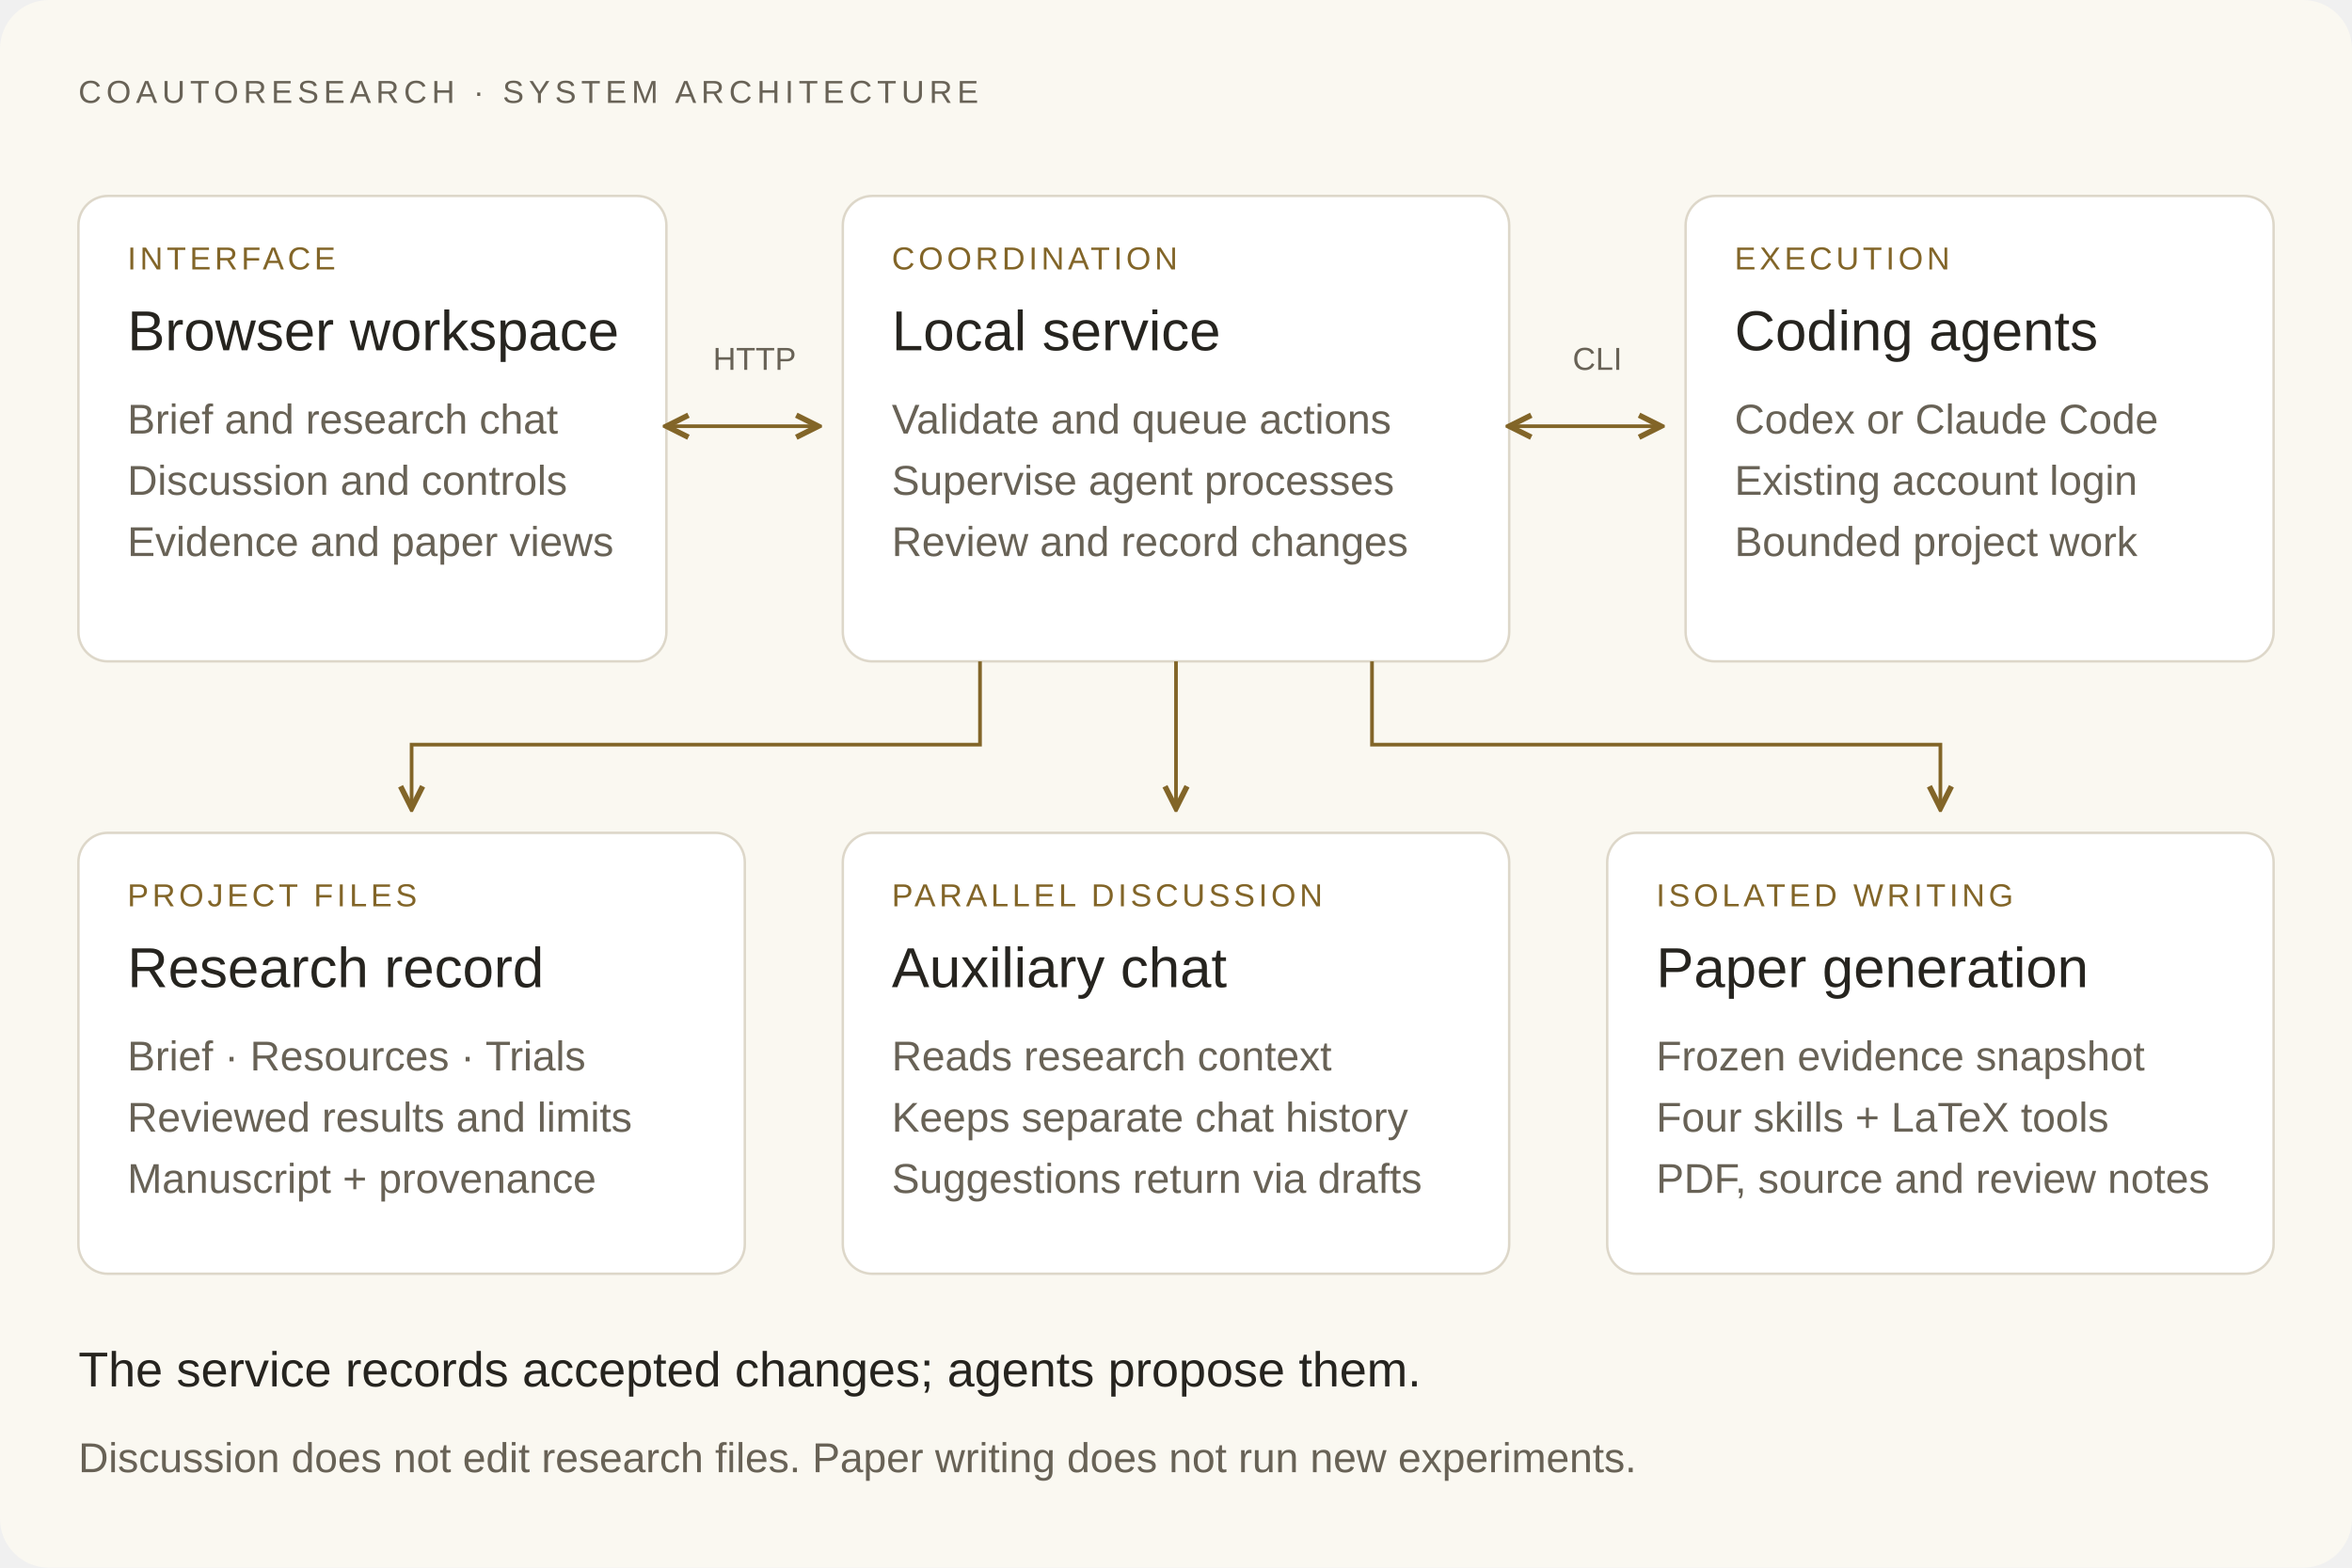
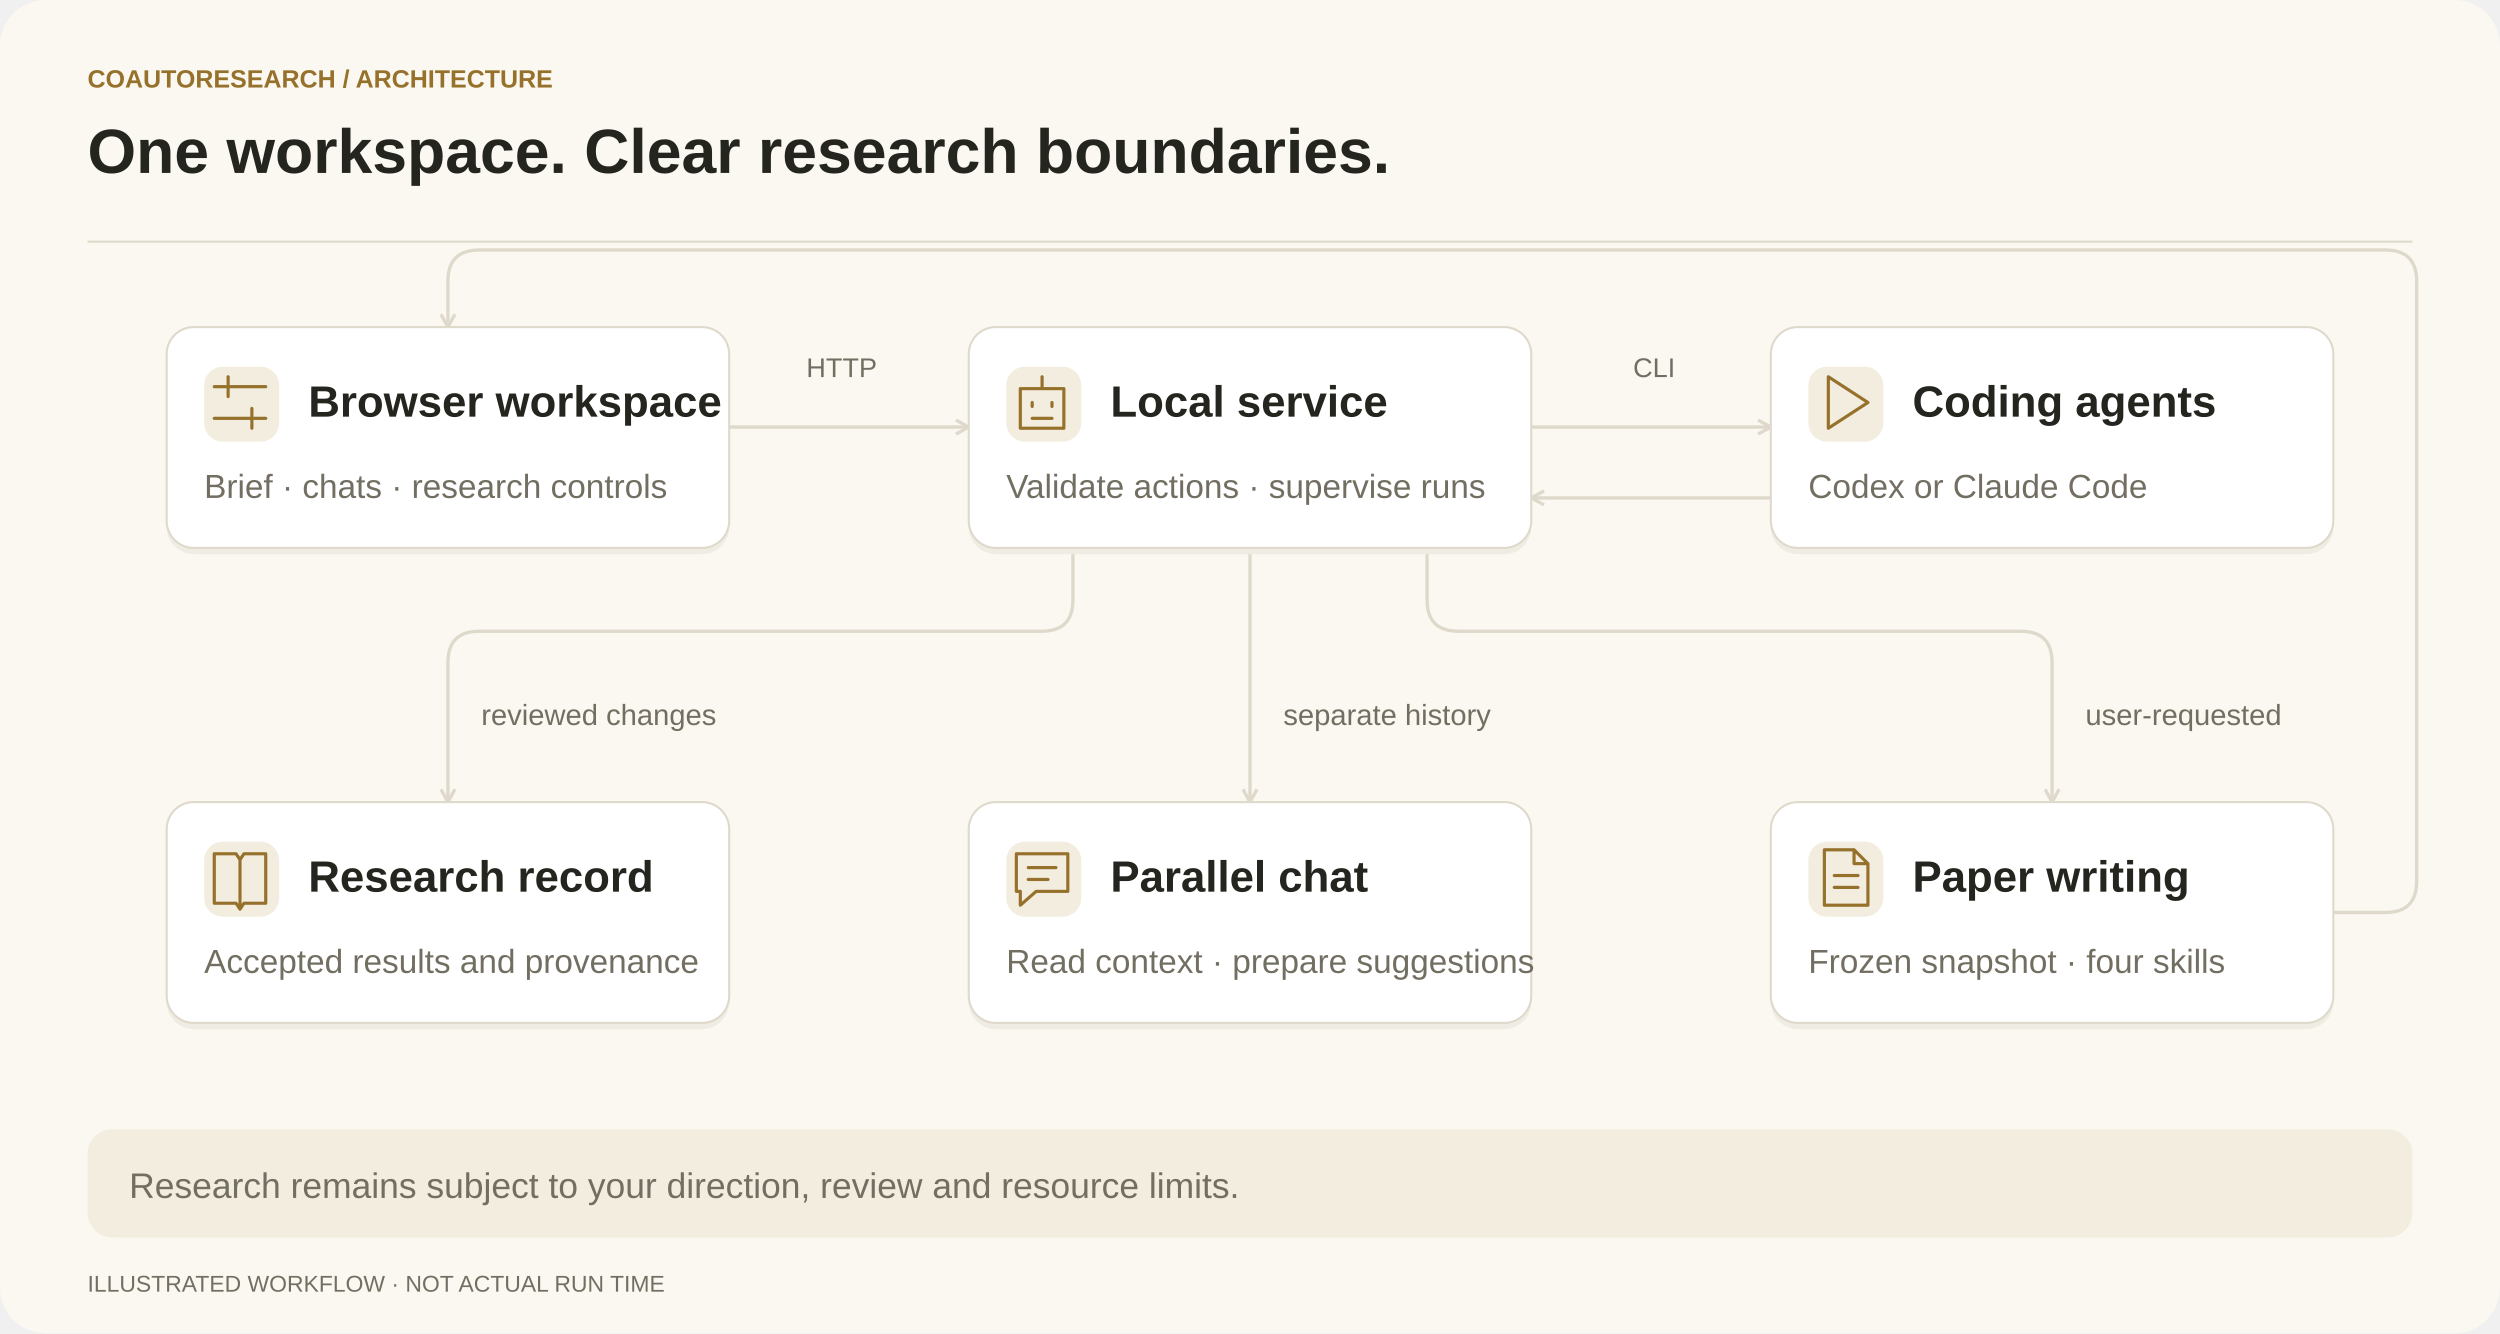
- <svg xmlns="http://www.w3.org/2000/svg" width="960" height="640" viewBox="0 0 960 640" role="img" aria-labelledby="title desc">
-   <defs>
-     <marker id="arrow" markerWidth="8" markerHeight="8" refX="7" refY="4" orient="auto-start-reverse">
-       <path d="M1 1 L7 4 L1 7" fill="none" stroke="#826528" stroke-width="1.5" />
-     </marker>
-   </defs>
-   <rect width="960" height="640" rx="20" fill="#faf8f1" />
+ <svg xmlns="http://www.w3.org/2000/svg" width="1200" height="640" viewBox="0 0 1200 640" role="img">
+   <rect width="1200" height="640" rx="22" fill="#faf8f1" />
  <g font-family="Arial, Helvetica, sans-serif">
-     <text x="32" y="42" fill="#686256" font-size="13" letter-spacing="2">COAUTORESEARCH · SYSTEM ARCHITECTURE</text>
-     <rect x="32" y="80" width="240" height="190" rx="12" fill="#ffffff" stroke="#ddd7c9" />
-     <text x="52" y="110" fill="#826528" font-size="13" letter-spacing="1.5">INTERFACE</text>
-     <text x="52" y="143" fill="#26241f" font-size="23">Browser workspace</text>
-     <text x="52" y="177" fill="#686256" font-size="17">Brief and research chat</text>
-     <text x="52" y="202" fill="#686256" font-size="17">Discussion and controls</text>
-     <text x="52" y="227" fill="#686256" font-size="17">Evidence and paper views</text>
-     <rect x="344" y="80" width="272" height="190" rx="12" fill="#ffffff" stroke="#ddd7c9" />
-     <text x="364" y="110" fill="#826528" font-size="13" letter-spacing="1.5">COORDINATION</text>
-     <text x="364" y="143" fill="#26241f" font-size="23">Local service</text>
-     <text x="364" y="177" fill="#686256" font-size="17">Validate and queue actions</text>
-     <text x="364" y="202" fill="#686256" font-size="17">Supervise agent processes</text>
-     <text x="364" y="227" fill="#686256" font-size="17">Review and record changes</text>
-     <rect x="688" y="80" width="240" height="190" rx="12" fill="#ffffff" stroke="#ddd7c9" />
-     <text x="708" y="110" fill="#826528" font-size="13" letter-spacing="1.5">EXECUTION</text>
-     <text x="708" y="143" fill="#26241f" font-size="23">Coding agents</text>
-     <text x="708" y="177" fill="#686256" font-size="17">Codex or Claude Code</text>
-     <text x="708" y="202" fill="#686256" font-size="17">Existing account login</text>
-     <text x="708" y="227" fill="#686256" font-size="17">Bounded project work</text>
-     <path d="M272 174 H334" fill="none" stroke="#826528" stroke-width="1.5" marker-end="url(#arrow)" marker-start="url(#arrow)" />
-     <path d="M616 174 H678" fill="none" stroke="#826528" stroke-width="1.5" marker-end="url(#arrow)" marker-start="url(#arrow)" />
-     <text x="308" y="151" fill="#686256" font-size="13" text-anchor="middle">HTTP</text>
-     <text x="652" y="151" fill="#686256" font-size="13" text-anchor="middle">CLI</text>
-     <rect x="32" y="340" width="272" height="180" rx="12" fill="#ffffff" stroke="#ddd7c9" />
-     <text x="52" y="370" fill="#826528" font-size="13" letter-spacing="1.5">PROJECT FILES</text>
-     <text x="52" y="403" fill="#26241f" font-size="23">Research record</text>
-     <text x="52" y="437" fill="#686256" font-size="17">Brief · Resources · Trials</text>
-     <text x="52" y="462" fill="#686256" font-size="17">Reviewed results and limits</text>
-     <text x="52" y="487" fill="#686256" font-size="17">Manuscript + provenance</text>
-     <rect x="344" y="340" width="272" height="180" rx="12" fill="#ffffff" stroke="#ddd7c9" />
-     <text x="364" y="370" fill="#826528" font-size="13" letter-spacing="1.5">PARALLEL DISCUSSION</text>
-     <text x="364" y="403" fill="#26241f" font-size="23">Auxiliary chat</text>
-     <text x="364" y="437" fill="#686256" font-size="17">Reads research context</text>
-     <text x="364" y="462" fill="#686256" font-size="17">Keeps separate chat history</text>
-     <text x="364" y="487" fill="#686256" font-size="17">Suggestions return via drafts</text>
-     <rect x="656" y="340" width="272" height="180" rx="12" fill="#ffffff" stroke="#ddd7c9" />
-     <text x="676" y="370" fill="#826528" font-size="13" letter-spacing="1.5">ISOLATED WRITING</text>
-     <text x="676" y="403" fill="#26241f" font-size="23">Paper generation</text>
-     <text x="676" y="437" fill="#686256" font-size="17">Frozen evidence snapshot</text>
-     <text x="676" y="462" fill="#686256" font-size="17">Four skills + LaTeX tools</text>
-     <text x="676" y="487" fill="#686256" font-size="17">PDF, source and review notes</text>
-     <path d="M400 270 V304 H168 V330" fill="none" stroke="#826528" stroke-width="1.5" marker-end="url(#arrow)" />
-     <path d="M480 270 V330" fill="none" stroke="#826528" stroke-width="1.5" marker-end="url(#arrow)" />
-     <path d="M560 270 V304 H792 V330" fill="none" stroke="#826528" stroke-width="1.5" marker-end="url(#arrow)" />
-     <text x="32" y="566" fill="#26241f" font-size="20">The service records accepted changes; agents propose them.</text>
-     <text x="32" y="601" fill="#686256" font-size="17">Discussion does not edit research files. Paper writing does not run new experiments.</text>
+     <path d="M350.00 205.00 L465.00 205.00" fill="none" stroke="#ded9cb" stroke-width="1.6" stroke-linejoin="round" />
+     <path d="M458.857 208.356 L465 205 L458.857 201.644" stroke="#ded9cb" stroke-width="1.6" fill="none" />
+     <path d="M735.00 205.00 L850.00 205.00" fill="none" stroke="#ded9cb" stroke-width="1.6" stroke-linejoin="round" />
+     <path d="M843.857 208.356 L850 205 L843.857 201.644" stroke="#ded9cb" stroke-width="1.6" fill="none" />
+     <path d="M850.00 239.00 L735.00 239.00" fill="none" stroke="#ded9cb" stroke-width="1.6" stroke-linejoin="round" />
+     <path d="M741.143 235.644 L735 239 L741.143 242.356" stroke="#ded9cb" stroke-width="1.6" fill="none" />
+     <path d="M515.00 263.00 L515.00 288.00 L514.90 290.40 L514.58 292.58 L514.06 294.56 L513.33 296.33 L512.40 297.90 L511.25 299.25 L509.90 300.40 L508.33 301.33 L506.56 302.06 L504.58 302.58 L502.40 302.90 L500.00 303.00 L230.00 303.00 L227.60 303.10 L225.42 303.42 L223.44 303.94 L221.67 304.67 L220.10 305.60 L218.75 306.75 L217.60 308.10 L216.67 309.67 L215.94 311.44 L215.42 313.42 L215.10 315.60 L215.00 318.00 L215.00 385.00" fill="none" stroke="#ded9cb" stroke-width="1.6" stroke-linejoin="round" />
+     <path d="M211.644 378.857 L215 385 L218.356 378.857" stroke="#ded9cb" stroke-width="1.6" fill="none" />
+     <path d="M600.00 263.00 L600.00 385.00" fill="none" stroke="#ded9cb" stroke-width="1.6" stroke-linejoin="round" />
+     <path d="M596.644 378.857 L600 385 L603.356 378.857" stroke="#ded9cb" stroke-width="1.6" fill="none" />
+     <path d="M685.00 263.00 L685.00 288.00 L685.10 290.40 L685.42 292.58 L685.94 294.56 L686.67 296.33 L687.60 297.90 L688.75 299.25 L690.10 300.40 L691.67 301.33 L693.44 302.06 L695.42 302.58 L697.60 302.90 L700.00 303.00 L970.00 303.00 L972.40 303.10 L974.58 303.42 L976.56 303.94 L978.33 304.67 L979.90 305.60 L981.25 306.75 L982.40 308.10 L983.33 309.67 L984.06 311.44 L984.58 313.42 L984.90 315.60 L985.00 318.00 L985.00 385.00" fill="none" stroke="#ded9cb" stroke-width="1.6" stroke-linejoin="round" />
+     <path d="M981.644 378.857 L985 385 L988.356 378.857" stroke="#ded9cb" stroke-width="1.6" fill="none" />
+     <path d="M1120.00 438.00 L1145.00 438.00 L1147.40 437.90 L1149.58 437.58 L1151.56 437.06 L1153.33 436.33 L1154.90 435.40 L1156.25 434.25 L1157.40 432.90 L1158.33 431.33 L1159.06 429.56 L1159.58 427.58 L1159.90 425.40 L1160.00 423.00 L1160.00 135.00 L1159.90 132.60 L1159.58 130.42 L1159.06 128.44 L1158.33 126.67 L1157.40 125.10 L1156.25 123.75 L1154.90 122.60 L1153.33 121.67 L1151.56 120.94 L1149.58 120.42 L1147.40 120.10 L1145.00 120.00 L230.00 120.00 L227.60 120.10 L225.42 120.42 L223.44 120.94 L221.67 121.67 L220.10 122.60 L218.75 123.75 L217.60 125.10 L216.67 126.67 L215.94 128.44 L215.42 130.42 L215.10 132.60 L215.00 135.00 L215.00 157.00" fill="none" stroke="#ded9cb" stroke-width="1.6" stroke-linejoin="round" />
+     <path d="M211.644 150.857 L215 157 L218.356 150.857" stroke="#ded9cb" stroke-width="1.6" fill="none" />
+     <text x="42" y="42" fill="#96712b" font-size="12" font-weight="600" text-anchor="start">COAUTORESEARCH / ARCHITECTURE</text>
+     <text x="42" y="83" fill="#25251f" font-size="30" font-weight="600" text-anchor="start">One workspace. Clear research boundaries.</text>
+     <rect x="80" y="160" width="270" height="106" rx="13" fill="#efecE3" />
+     <rect x="80" y="157" width="270" height="106" rx="13" fill="#ffffff" stroke="#ded9cb" />
+     <rect x="98" y="176" width="36" height="36" rx="9" fill="#f3eddf" />
+     <path d="M3 8 H29 M3 24 H29 M10 3 V13 M22 19 V29" transform="translate(100,178) scale(.95)" stroke="#96712b" stroke-width="1.6" stroke-linejoin="round" stroke-linecap="round" fill="none" />
+     <text x="148" y="200" fill="#25251f" font-size="21" font-weight="600" text-anchor="start">Browser workspace</text>
+     <text x="98" y="239" fill="#736e62" font-size="16" font-weight="400" text-anchor="start">Brief · chats · research controls</text>
+     <rect x="465" y="160" width="270" height="106" rx="13" fill="#efecE3" />
+     <rect x="465" y="157" width="270" height="106" rx="13" fill="#ffffff" stroke="#ded9cb" />
+     <rect x="483" y="176" width="36" height="36" rx="9" fill="#f3eddf" />
+     <path d="M5 9 H27 V29 H5 Z M16 3 V9 M11 16 V18 M21 16 V18 M11 24 H21" transform="translate(485,178) scale(.95)" stroke="#96712b" stroke-width="1.6" stroke-linejoin="round" stroke-linecap="round" fill="none" />
+     <text x="533" y="200" fill="#25251f" font-size="21" font-weight="600" text-anchor="start">Local service</text>
+     <text x="483" y="239" fill="#736e62" font-size="16" font-weight="400" text-anchor="start">Validate actions · supervise runs</text>
+     <rect x="850" y="160" width="270" height="106" rx="13" fill="#efecE3" />
+     <rect x="850" y="157" width="270" height="106" rx="13" fill="#ffffff" stroke="#ded9cb" />
+     <rect x="868" y="176" width="36" height="36" rx="9" fill="#f3eddf" />
+     <path d="M8 3 L28 16 L8 29 Z" transform="translate(870,178) scale(.95)" stroke="#96712b" stroke-width="1.6" stroke-linejoin="round" stroke-linecap="round" fill="none" />
+     <text x="918" y="200" fill="#25251f" font-size="21" font-weight="600" text-anchor="start">Coding agents</text>
+     <text x="868" y="239" fill="#736e62" font-size="16" font-weight="400" text-anchor="start">Codex or Claude Code</text>
+     <rect x="80" y="388" width="270" height="106" rx="13" fill="#efecE3" />
+     <rect x="80" y="385" width="270" height="106" rx="13" fill="#ffffff" stroke="#ded9cb" />
+     <rect x="98" y="404" width="36" height="36" rx="9" fill="#f3eddf" />
+     <path d="M3 4 H14 L16 7 L18 4 H29 V29 H18 L16 32 L14 29 H3 Z M16 7 V32" transform="translate(100,406) scale(.95)" stroke="#96712b" stroke-width="1.6" stroke-linejoin="round" stroke-linecap="round" fill="none" />
+     <text x="148" y="428" fill="#25251f" font-size="21" font-weight="600" text-anchor="start">Research record</text>
+     <text x="98" y="467" fill="#736e62" font-size="16" font-weight="400" text-anchor="start">Accepted results and provenance</text>
+     <rect x="465" y="388" width="270" height="106" rx="13" fill="#efecE3" />
+     <rect x="465" y="385" width="270" height="106" rx="13" fill="#ffffff" stroke="#ded9cb" />
+     <rect x="483" y="404" width="36" height="36" rx="9" fill="#f3eddf" />
+     <path d="M3 4 H29 V23 H13 L5 30 V23 H3 Z M9 11 H23 M9 17 H19" transform="translate(485,406) scale(.95)" stroke="#96712b" stroke-width="1.6" stroke-linejoin="round" stroke-linecap="round" fill="none" />
+     <text x="533" y="428" fill="#25251f" font-size="21" font-weight="600" text-anchor="start">Parallel chat</text>
+     <text x="483" y="467" fill="#736e62" font-size="16" font-weight="400" text-anchor="start">Read context · prepare suggestions</text>
+     <rect x="850" y="388" width="270" height="106" rx="13" fill="#efecE3" />
+     <rect x="850" y="385" width="270" height="106" rx="13" fill="#ffffff" stroke="#ded9cb" />
+     <rect x="868" y="404" width="36" height="36" rx="9" fill="#f3eddf" />
+     <path d="M6 2 H21 L28 9 V30 H6 Z M21 2 V9 H28 M11 15 H23 M11 21 H23" transform="translate(870,406) scale(.95)" stroke="#96712b" stroke-width="1.6" stroke-linejoin="round" stroke-linecap="round" fill="none" />
+     <text x="918" y="428" fill="#25251f" font-size="21" font-weight="600" text-anchor="start">Paper writing</text>
+     <text x="868" y="467" fill="#736e62" font-size="16" font-weight="400" text-anchor="start">Frozen snapshot · four skills</text>
+     <text x="404" y="181" fill="#736e62" font-size="13" font-weight="400" text-anchor="middle">HTTP</text>
+     <text x="794" y="181" fill="#736e62" font-size="13" font-weight="400" text-anchor="middle">CLI</text>
+     <text x="231" y="348" fill="#736e62" font-size="14" font-weight="400" text-anchor="start">reviewed changes</text>
+     <text x="616" y="348" fill="#736e62" font-size="14" font-weight="400" text-anchor="start">separate history</text>
+     <text x="1001" y="348" fill="#736e62" font-size="14" font-weight="400" text-anchor="start">user-requested</text>
+     <path d="M42 116 H1158" stroke="#ded9cb" />
+     <rect x="42" y="542" width="1116" height="52" rx="12" fill="#f3eddf" />
+     <text x="42" y="620" fill="#736e62" font-size="11" font-weight="400" text-anchor="start">ILLUSTRATED WORKFLOW · NOT ACTUAL RUN TIME</text>
+     <text x="62" y="575" fill="#736e62" font-size="17" font-weight="400" text-anchor="start">Research remains subject to your direction, review and resource limits.</text>
  </g>
</svg>
